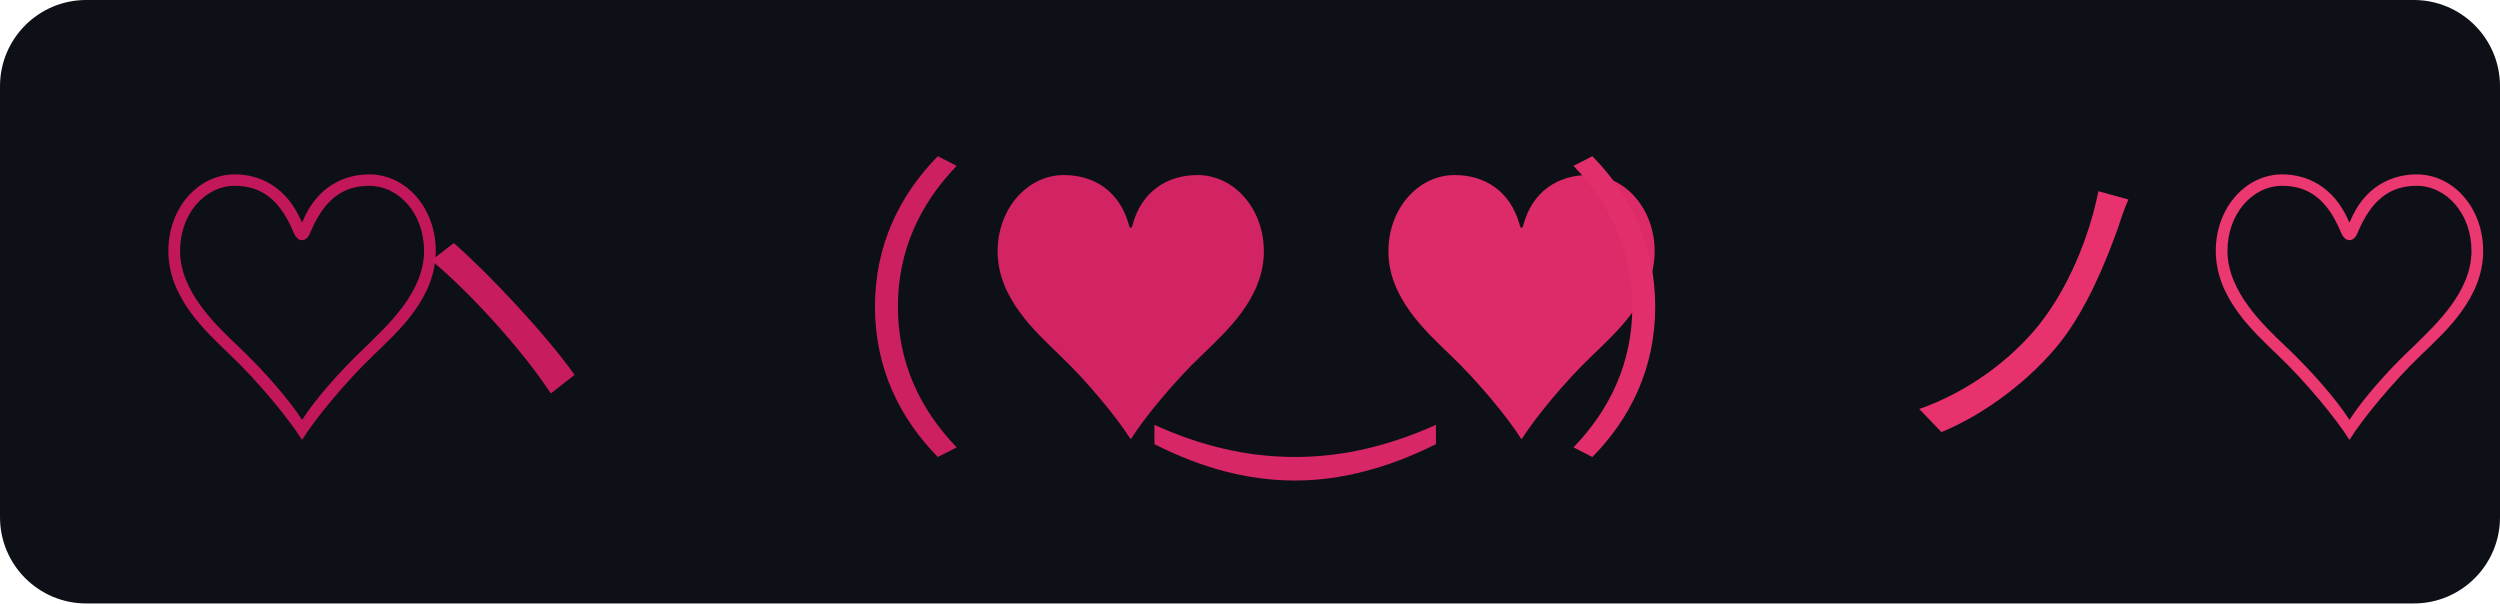
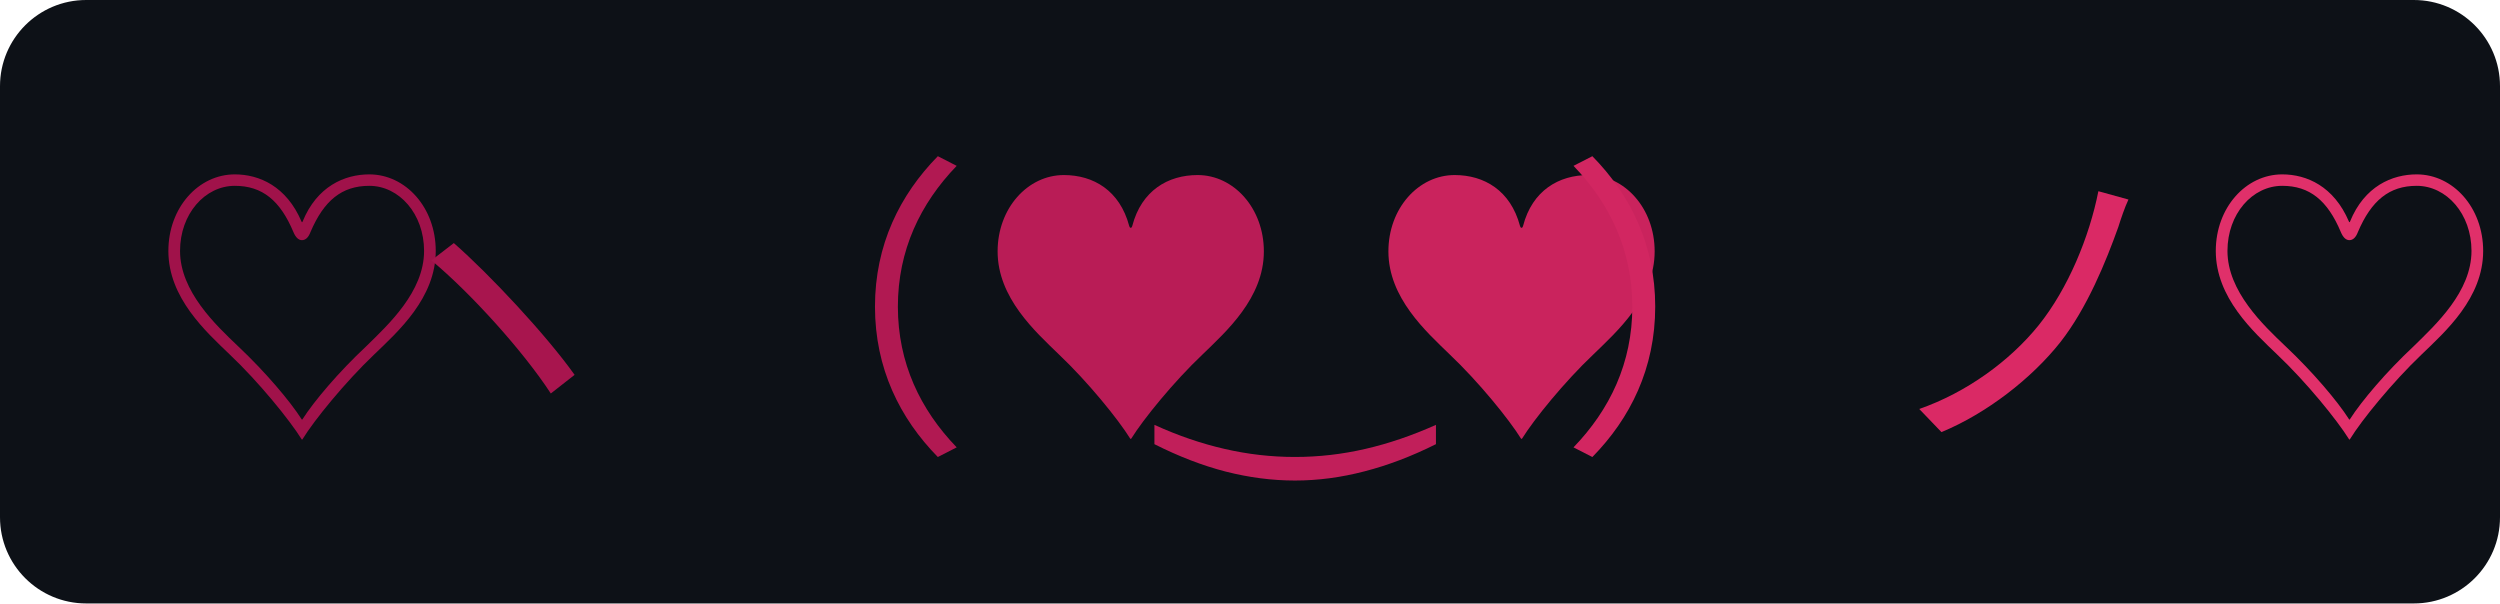
<svg xmlns="http://www.w3.org/2000/svg" width="174" height="42" viewBox="0 0 174 42" role="img">
  <rect width="100%" height="100%" rx="6" fill="#0d1117" />
  <g font-family="'Segoe UI Symbol','Malgun Gothic','Noto Sans CJK KR','Apple SD Gothic Neo','Noto Sans Symbols 2','DejaVu Sans',monospace" font-size="22" dominant-baseline="middle">
-     <text x="10.0" y="22.0" fill="#c2185b">♡</text>
-     <text x="23.6" y="22.0" fill="#c71c5e">ヽ</text>
-     <text x="45.6" y="22.0" fill="#cd2060">（</text>
-     <text x="67.7" y="22.0" fill="#d22363">♥</text>
-     <text x="81.3" y="22.0" fill="#d72766">‿</text>
-     <text x="94.9" y="22.0" fill="#dc2b68">♥</text>
-     <text x="108.5" y="22.0" fill="#e22f6b">）</text>
-     <text x="130.5" y="22.0" fill="#e7326d">ノ</text>
-     <text x="152.5" y="22.0" fill="#eb3871">♡</text>
+     <text x="10.0" y="22.0" fill="#a0124a">♡</text>
+     <text x="23.6" y="22.0" fill="#a8154e">ヽ</text>
+     <text x="45.6" y="22.0" fill="#b11952">（</text>
+     <text x="67.7" y="22.0" fill="#b91c56">♥</text>
+     <text x="81.3" y="22.0" fill="#c11f5a">‿</text>
+     <text x="94.9" y="22.0" fill="#ca235d">♥</text>
+     <text x="108.5" y="22.0" fill="#d22661">）</text>
+     <text x="130.5" y="22.0" fill="#da2965">ノ</text>
+     <text x="152.5" y="22.0" fill="#e0306a">♡</text>
  </g>
</svg>
